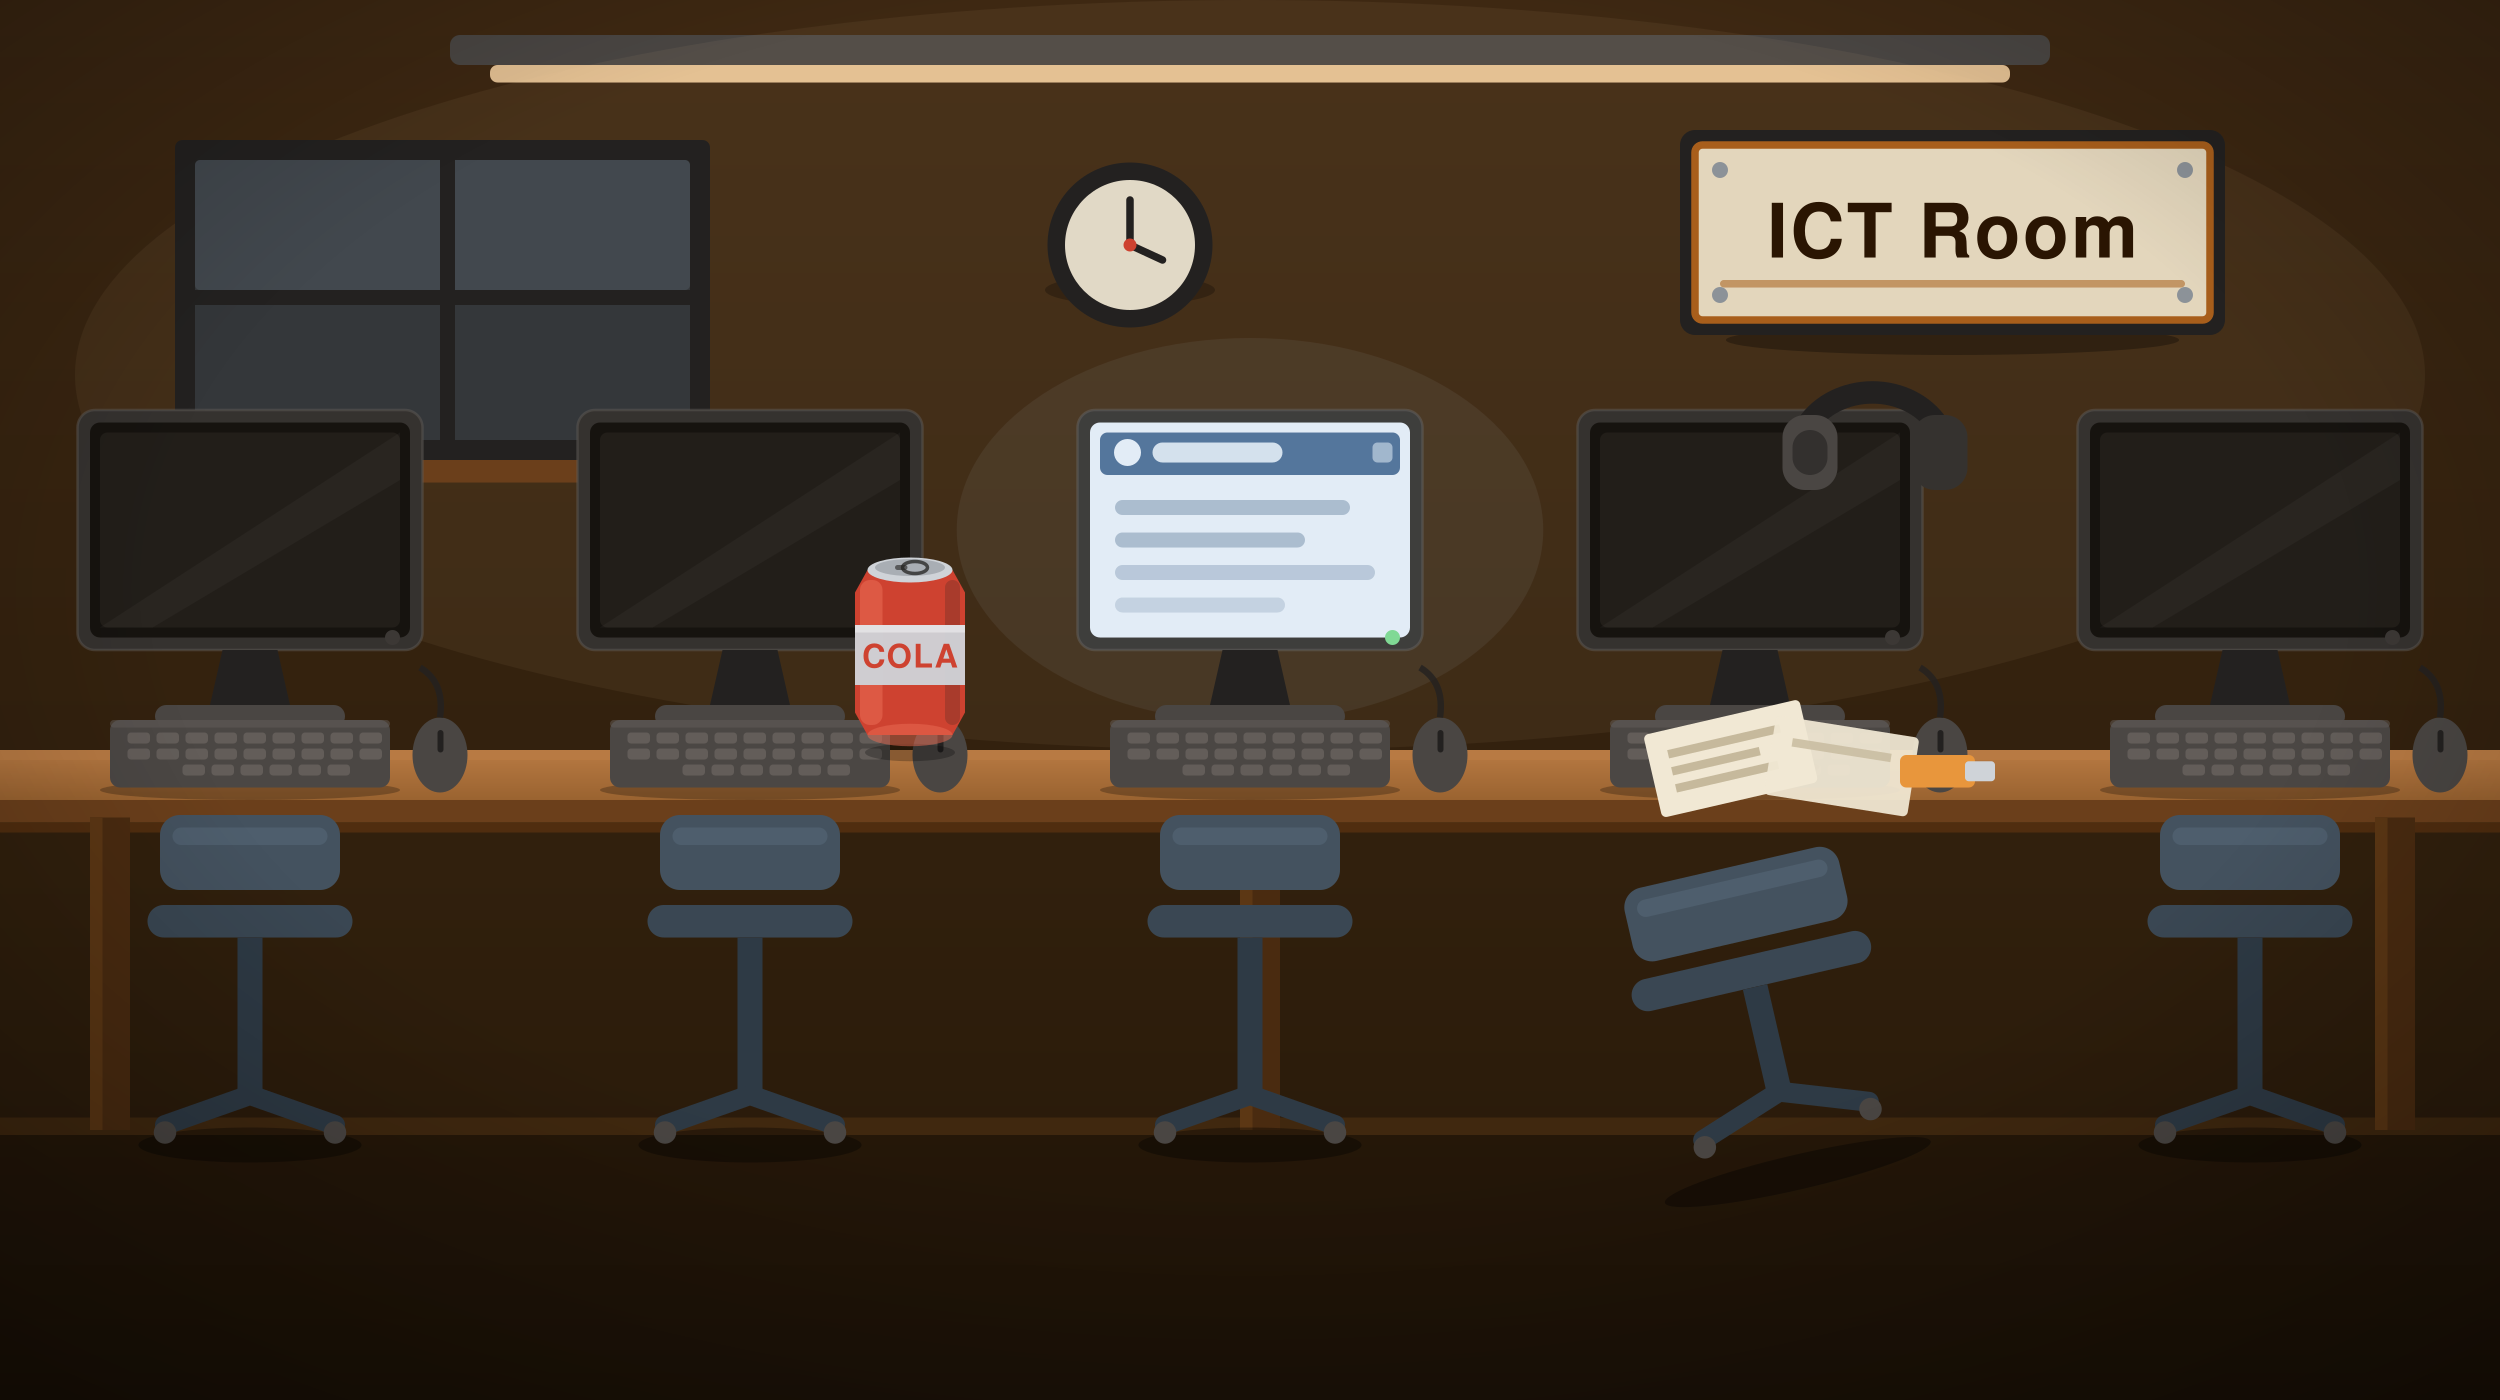
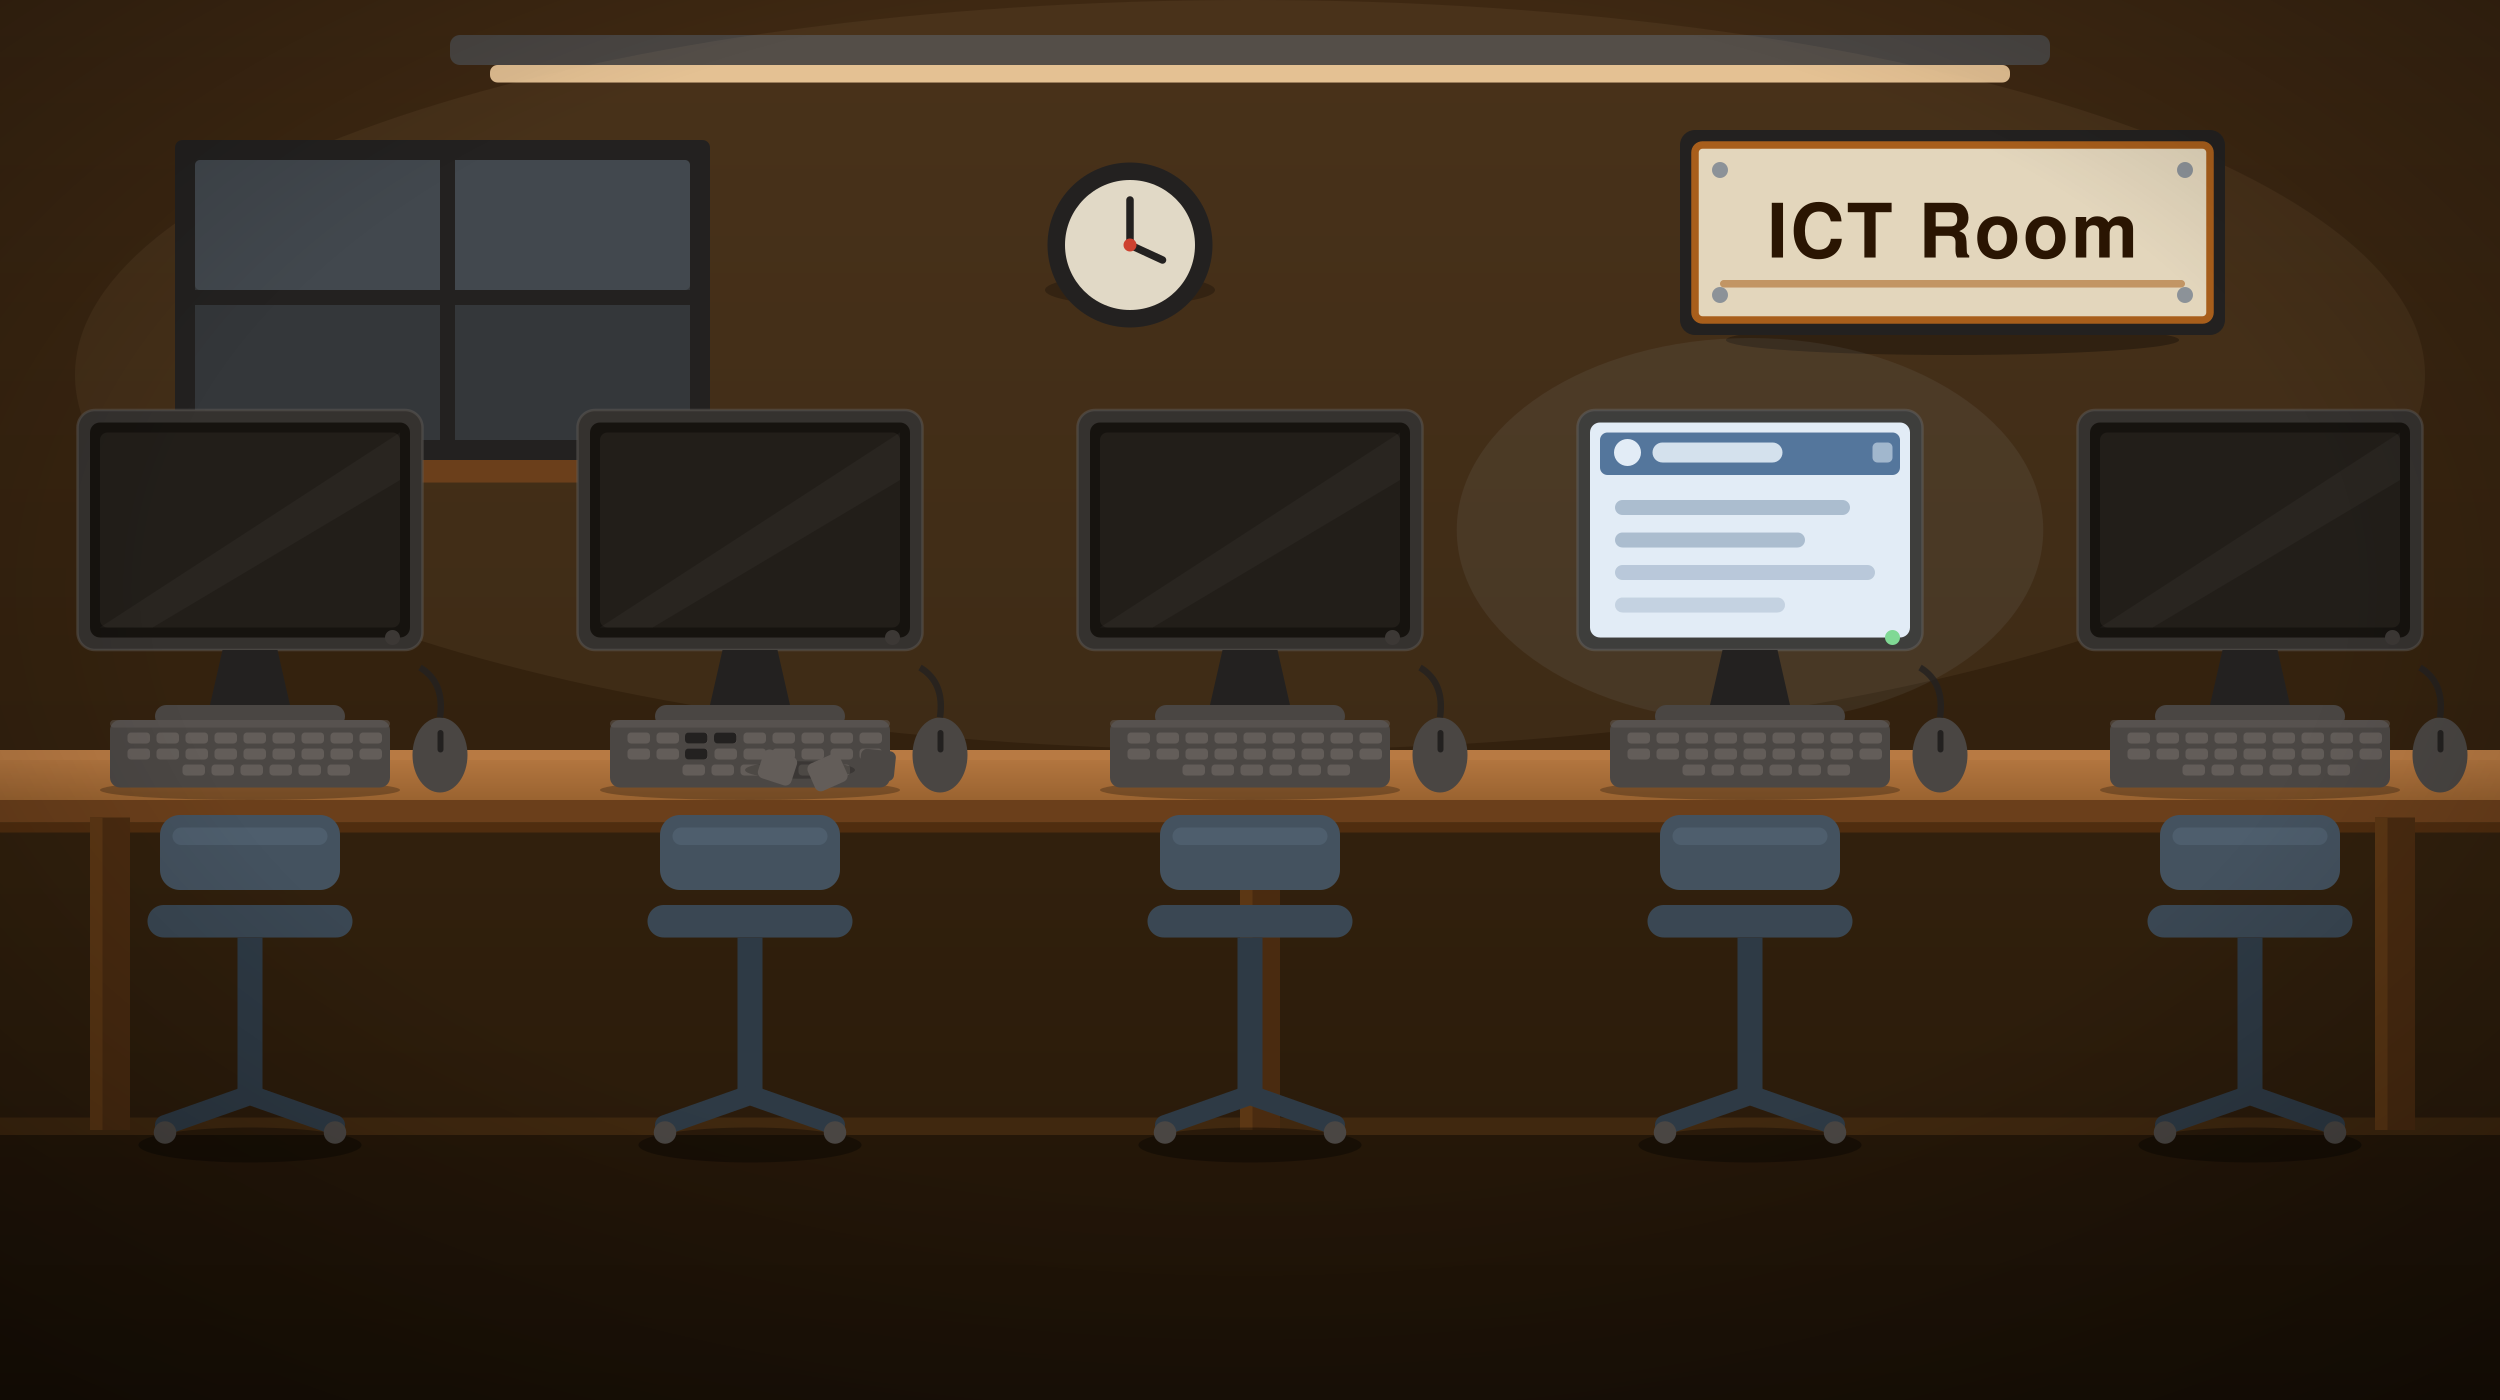
- <svg xmlns="http://www.w3.org/2000/svg" viewBox="0 0 1000 560" role="img" aria-label="A school ICT room bench with five computer stations. One station has a drink can standing beside the keyboard. One has a screen still signed in with somebody’s work open. One has headphones, papers and a memory stick left out and its chair pushed back. The other two are tidy, with their screens off and their chairs in.">
+ <svg xmlns="http://www.w3.org/2000/svg" viewBox="0 0 1000 560" role="img" aria-label="A school ICT room bench with five computer stations. One station has two keys off its keyboard, lying beside it, with nothing on the machine to say so. One has a screen still signed in with somebody’s work open. The other three are tidy, with their screens off and their chairs in.">
  <defs>
    <linearGradient id="wallgrad" x1="0" y1="0" x2="0" y2="1">
      <stop offset="0" stop-color="#3E2812" />
      <stop offset="0.62" stop-color="#31200D" />
      <stop offset="1" stop-color="#241608" />
    </linearGradient>
    <linearGradient id="benchgrad" x1="0" y1="0" x2="0" y2="1">
      <stop offset="0" stop-color="#B87A43" />
      <stop offset="1" stop-color="#9A6330" />
    </linearGradient>
    <linearGradient id="floorgrad" x1="0" y1="0" x2="0" y2="1">
      <stop offset="0" stop-color="#251708" />
      <stop offset="1" stop-color="#1C1207" />
    </linearGradient>
    <radialGradient id="vig" cx="0.5" cy="0.42" r="0.78">
      <stop offset="0.55" stop-color="#000" stop-opacity="0" />
      <stop offset="1" stop-color="#000" stop-opacity="0.42" />
    </radialGradient>
  </defs>
  <rect width="1000" height="560" fill="url(#wallgrad)" />
  <rect y="452" width="1000" height="108" fill="url(#floorgrad)" />
  <rect y="447" width="1000" height="7" fill="#40280F" />
  <rect x="180" y="14" width="640" height="12" rx="4" fill="#4A4643" />
  <rect x="196" y="26" width="608" height="7" rx="3" fill="#FFD9A8" opacity="0.85" />
  <ellipse cx="500" cy="150" rx="470" ry="150" fill="#FFD9A8" opacity="0.055" />
  <rect x="70" y="56" width="214" height="128" rx="3" fill="#232120" />
  <rect x="78" y="64" width="198" height="112" rx="2" fill="#5A6B78" opacity="0.30" />
  <rect x="78" y="64" width="198" height="52" rx="2" fill="#8FA6B6" opacity="0.16" />
  <rect x="176" y="64" width="6" height="112" fill="#232120" />
  <rect x="78" y="116" width="198" height="6" fill="#232120" />
  <rect x="62" y="184" width="230" height="9" rx="3" fill="#6B3F1B" />
  <ellipse cx="781" cy="136" rx="90.64" ry="6" fill="#000" opacity="0.3" />
  <rect x="672" y="52" width="218" height="82" rx="6" fill="#232120" />
  <rect x="678" y="58" width="206" height="70" rx="3" fill="#E3D6BC" />
  <rect x="678" y="58" width="206" height="70" rx="3" fill="none" stroke="#A85E1B" stroke-width="3" />
  <rect x="688" y="112" width="186" height="3" rx="1.5" fill="#A85E1B" opacity="0.55" />
  <text x="781" y="103" text-anchor="middle" font-family="Helvetica, Arial, sans-serif" font-size="30" font-weight="700" letter-spacing="1" fill="#2A1502">ICT Room</text>
  <circle cx="688" cy="68" r="3.2" fill="#8C9298" />
  <circle cx="874" cy="68" r="3.2" fill="#8C9298" />
  <circle cx="688" cy="118" r="3.2" fill="#8C9298" />
  <circle cx="874" cy="118" r="3.2" fill="#8C9298" />
  <ellipse cx="452" cy="116" rx="34" ry="6" fill="#000" opacity="0.25" />
  <circle cx="452" cy="98" r="33" fill="#232120" />
  <circle cx="452" cy="98" r="26" fill="#F1E8D4" opacity="0.92" />
  <path d="M452 98 L452 80 M452 98 L465 104" stroke="#232120" stroke-width="3" stroke-linecap="round" />
  <circle cx="452" cy="98" r="2.6" fill="#CE4230" />
  <rect y="300" width="1000" height="20" fill="url(#benchgrad)" />
  <rect y="300" width="1000" height="4" fill="#B87A43" opacity="0.85" />
  <rect y="320" width="1000" height="9" fill="#6B3F1B" />
  <rect y="329" width="1000" height="4" fill="#57310F" opacity="0.8" />
  <rect x="36" y="327" width="16" height="125" fill="#4A2B10" />
  <rect x="36" y="327" width="5" height="125" fill="#5C3714" />
  <rect x="496" y="327" width="16" height="125" fill="#4A2B10" />
  <rect x="496" y="327" width="5" height="125" fill="#5C3714" />
  <rect x="950" y="327" width="16" height="125" fill="#4A2B10" />
  <rect x="950" y="327" width="5" height="125" fill="#5C3714" />
  <g class="stn stn-0">
    <g>
      <ellipse cx="100" cy="458" rx="44.64" ry="7" fill="#000" opacity="0.35" />
      <rect x="64" y="326" width="72" height="30" rx="8" fill="#44525F" />
      <rect x="69" y="331" width="62" height="7" rx="3.5" fill="#566878" opacity="0.55" />
      <rect x="59" y="362" width="82" height="13" rx="6.5" fill="#3A4753" />
      <rect x="95" y="375" width="10" height="63" fill="#2E3A45" />
      <path d="M66 450 L100 438 L134 450" stroke="#2E3A45" stroke-width="8" fill="none" stroke-linecap="round" />
      <circle cx="66" cy="453" r="4.5" fill="#4A4643" />
      <circle cx="134" cy="453" r="4.5" fill="#4A4643" />
    </g>
    <ellipse cx="100" cy="302" rx="52" ry="5" fill="#000" opacity="0.32" />
    <rect x="31" y="164" width="138" height="96" rx="7" fill="#35322F" />
    <rect x="31" y="164" width="138" height="96" rx="7" fill="none" stroke="#5E5955" stroke-width="1" opacity="0.5" />
    <rect x="36" y="169" width="128" height="86" rx="4" fill="#16130F" />
    <rect x="40" y="173" width="120" height="78" rx="3" fill="#221E19" />
    <path d="M40 251 L160 173 L160 192 L61 251 Z" fill="#FFFFFF" opacity="0.035" />
    <circle cx="157" cy="255" r="3" fill="#3C3835" />
    <path d="M89 260 h22 l5 22 h-32 z" fill="#232120" />
    <rect x="62" y="282" width="76" height="9" rx="4.5" fill="#4A4643" />
    <ellipse cx="100" cy="316" rx="60" ry="4" fill="#000" opacity="0.25" />
    <rect x="44" y="288" width="112" height="27" rx="4" fill="#4B4744" />
    <rect x="44" y="288" width="112" height="3" rx="1.5" fill="#635D59" opacity="0.5" />
    <rect x="51" y="293" width="9" height="4.4" rx="1.4" fill="#635D59" />
    <rect x="62.6" y="293" width="9" height="4.4" rx="1.4" fill="#635D59" />
    <rect x="74.2" y="293" width="9" height="4.4" rx="1.4" fill="#635D59" />
    <rect x="85.8" y="293" width="9" height="4.4" rx="1.4" fill="#635D59" />
    <rect x="97.4" y="293" width="9" height="4.4" rx="1.4" fill="#635D59" />
    <rect x="109" y="293" width="9" height="4.4" rx="1.4" fill="#635D59" />
    <rect x="120.6" y="293" width="9" height="4.4" rx="1.4" fill="#635D59" />
    <rect x="132.2" y="293" width="9" height="4.4" rx="1.4" fill="#635D59" />
    <rect x="143.8" y="293" width="9" height="4.4" rx="1.4" fill="#635D59" />
    <rect x="51" y="299.4" width="9" height="4.4" rx="1.4" fill="#635D59" />
    <rect x="62.6" y="299.4" width="9" height="4.4" rx="1.4" fill="#635D59" />
    <rect x="74.2" y="299.4" width="9" height="4.4" rx="1.4" fill="#635D59" />
    <rect x="85.8" y="299.4" width="9" height="4.4" rx="1.4" fill="#635D59" />
    <rect x="97.4" y="299.4" width="9" height="4.4" rx="1.4" fill="#635D59" />
    <rect x="109" y="299.4" width="9" height="4.4" rx="1.4" fill="#635D59" />
    <rect x="120.6" y="299.4" width="9" height="4.4" rx="1.4" fill="#635D59" />
    <rect x="132.2" y="299.4" width="9" height="4.4" rx="1.4" fill="#635D59" />
    <rect x="143.8" y="299.4" width="9" height="4.4" rx="1.4" fill="#635D59" />
    <rect x="73" y="305.8" width="9" height="4.4" rx="1.4" fill="#635D59" />
    <rect x="84.6" y="305.8" width="9" height="4.4" rx="1.4" fill="#635D59" />
    <rect x="96.2" y="305.8" width="9" height="4.4" rx="1.4" fill="#635D59" />
    <rect x="107.8" y="305.8" width="9" height="4.4" rx="1.4" fill="#635D59" />
    <rect x="119.4" y="305.8" width="9" height="4.4" rx="1.4" fill="#635D59" />
    <rect x="131" y="305.8" width="9" height="4.4" rx="1.4" fill="#635D59" />
    <ellipse cx="176" cy="302" rx="11" ry="15" fill="#4A4643" />
    <rect x="175" y="292" width="2.4" height="9" rx="1.2" fill="#232120" />
    <path d="M176 287 q2 -14 -8 -20" stroke="#232120" stroke-width="2.6" fill="none" opacity="0.8" />
  </g>
  <g class="stn stn-1">
    <g>
      <ellipse cx="300" cy="458" rx="44.64" ry="7" fill="#000" opacity="0.35" />
      <rect x="264" y="326" width="72" height="30" rx="8" fill="#44525F" />
      <rect x="269" y="331" width="62" height="7" rx="3.5" fill="#566878" opacity="0.55" />
      <rect x="259" y="362" width="82" height="13" rx="6.5" fill="#3A4753" />
      <rect x="295" y="375" width="10" height="63" fill="#2E3A45" />
      <path d="M266 450 L300 438 L334 450" stroke="#2E3A45" stroke-width="8" fill="none" stroke-linecap="round" />
      <circle cx="266" cy="453" r="4.5" fill="#4A4643" />
      <circle cx="334" cy="453" r="4.5" fill="#4A4643" />
    </g>
    <ellipse cx="300" cy="302" rx="52" ry="5" fill="#000" opacity="0.32" />
    <rect x="231" y="164" width="138" height="96" rx="7" fill="#35322F" />
    <rect x="231" y="164" width="138" height="96" rx="7" fill="none" stroke="#5E5955" stroke-width="1" opacity="0.5" />
    <rect x="236" y="169" width="128" height="86" rx="4" fill="#16130F" />
    <rect x="240" y="173" width="120" height="78" rx="3" fill="#221E19" />
    <path d="M240 251 L360 173 L360 192 L261 251 Z" fill="#FFFFFF" opacity="0.035" />
    <circle cx="357" cy="255" r="3" fill="#3C3835" />
    <path d="M289 260 h22 l5 22 h-32 z" fill="#232120" />
    <rect x="262" y="282" width="76" height="9" rx="4.5" fill="#4A4643" />
    <ellipse cx="300" cy="316" rx="60" ry="4" fill="#000" opacity="0.25" />
    <rect x="244" y="288" width="112" height="27" rx="4" fill="#4B4744" />
    <rect x="244" y="288" width="112" height="3" rx="1.5" fill="#635D59" opacity="0.5" />
    <rect x="251" y="293" width="9" height="4.4" rx="1.4" fill="#635D59" />
    <rect x="262.6" y="293" width="9" height="4.4" rx="1.4" fill="#635D59" />
    <rect x="274.2" y="293" width="9" height="4.4" rx="1.4" fill="#635D59" />
    <rect x="285.8" y="293" width="9" height="4.4" rx="1.4" fill="#635D59" />
    <rect x="297.4" y="293" width="9" height="4.4" rx="1.4" fill="#635D59" />
    <rect x="309" y="293" width="9" height="4.4" rx="1.4" fill="#635D59" />
    <rect x="320.6" y="293" width="9" height="4.4" rx="1.4" fill="#635D59" />
    <rect x="332.2" y="293" width="9" height="4.4" rx="1.4" fill="#635D59" />
    <rect x="343.8" y="293" width="9" height="4.4" rx="1.4" fill="#635D59" />
    <rect x="251" y="299.4" width="9" height="4.4" rx="1.4" fill="#635D59" />
    <rect x="262.6" y="299.4" width="9" height="4.4" rx="1.4" fill="#635D59" />
    <rect x="274.2" y="299.4" width="9" height="4.4" rx="1.4" fill="#635D59" />
    <rect x="285.8" y="299.4" width="9" height="4.4" rx="1.4" fill="#635D59" />
    <rect x="297.4" y="299.4" width="9" height="4.4" rx="1.4" fill="#635D59" />
    <rect x="309" y="299.4" width="9" height="4.4" rx="1.4" fill="#635D59" />
    <rect x="320.6" y="299.4" width="9" height="4.4" rx="1.4" fill="#635D59" />
    <rect x="332.2" y="299.4" width="9" height="4.4" rx="1.4" fill="#635D59" />
    <rect x="343.8" y="299.4" width="9" height="4.4" rx="1.4" fill="#635D59" />
    <rect x="273" y="305.8" width="9" height="4.4" rx="1.4" fill="#635D59" />
    <rect x="284.6" y="305.8" width="9" height="4.4" rx="1.4" fill="#635D59" />
    <rect x="296.2" y="305.8" width="9" height="4.4" rx="1.4" fill="#635D59" />
    <rect x="307.8" y="305.8" width="9" height="4.4" rx="1.4" fill="#635D59" />
    <rect x="319.4" y="305.8" width="9" height="4.4" rx="1.4" fill="#635D59" />
    <rect x="331" y="305.8" width="9" height="4.4" rx="1.4" fill="#635D59" />
    <ellipse cx="376" cy="302" rx="11" ry="15" fill="#4A4643" />
    <rect x="375" y="292" width="2.4" height="9" rx="1.2" fill="#232120" />
    <path d="M376 287 q2 -14 -8 -20" stroke="#232120" stroke-width="2.6" fill="none" opacity="0.8" />
-     <ellipse cx="364" cy="301" rx="18" ry="3.5" fill="#000" opacity="0.26" />
-     <path d="M347 228     L381 228     L386 237     L386 285     L381 294     L347 294     L342 285     L342 237 Z" fill="#CE4230" />
-     <path d="M347 228     L381 228     L386 237     L386 285     L381 294     L347 294     L342 285     L342 237 Z" fill="none" />
-     <rect x="344" y="232" width="9" height="58" rx="4" fill="#EA6B54" opacity="0.55" />
-     <rect x="378" y="232" width="6" height="58" rx="3" fill="#232120" opacity="0.22" />
-     <rect x="342" y="250" width="44" height="24" fill="#CFD3D8" opacity="0.95" />
-     <rect x="342" y="250" width="44" height="3" fill="#FFFFFF" opacity="0.4" />
-     <text x="364" y="267" text-anchor="middle" font-family="Helvetica, Arial, sans-serif" font-size="13" font-weight="700" letter-spacing="0.5" fill="#CE4230">COLA</text>
-     <ellipse cx="364" cy="228" rx="17" ry="5" fill="#CFD3D8" />
-     <ellipse cx="364" cy="227" rx="14" ry="3.4" fill="#A9AEB4" />
-     <ellipse cx="366" cy="227" rx="5" ry="2.4" fill="none" stroke="#232120" stroke-width="1.4" opacity="0.75" />
-     <rect x="358" y="226" width="5" height="2" rx="1" fill="#232120" opacity="0.6" />
-     <ellipse cx="364" cy="294" rx="17" ry="4.5" fill="#EA6B54" opacity="0.5" />
+     <rect x="274" y="293" width="9" height="4.4" rx="1.4" fill="#232120" />
+     <rect x="285.6" y="293" width="9" height="4.4" rx="1.4" fill="#232120" />
+     <rect x="274" y="299.4" width="9" height="4.4" rx="1.4" fill="#232120" />
+     <ellipse cx="320" cy="308" rx="22" ry="3.5" fill="#000" opacity="0.22" />
+     <rect x="304" y="301" width="14" height="12" rx="2.5" transform="rotate(18 311 307)" fill="#635D59" />
+     <rect x="324" y="303" width="14" height="12" rx="2.5" transform="rotate(-24 331 309)" fill="#635D59" />
+     <rect x="344" y="300" width="14" height="12" rx="2.5" transform="rotate(6 351 306)" fill="#4B4744" />
  </g>
  <g class="stn stn-2">
    <g>
      <ellipse cx="500" cy="458" rx="44.64" ry="7" fill="#000" opacity="0.35" />
      <rect x="464" y="326" width="72" height="30" rx="8" fill="#44525F" />
      <rect x="469" y="331" width="62" height="7" rx="3.5" fill="#566878" opacity="0.55" />
      <rect x="459" y="362" width="82" height="13" rx="6.5" fill="#3A4753" />
      <rect x="495" y="375" width="10" height="63" fill="#2E3A45" />
      <path d="M466 450 L500 438 L534 450" stroke="#2E3A45" stroke-width="8" fill="none" stroke-linecap="round" />
      <circle cx="466" cy="453" r="4.5" fill="#4A4643" />
      <circle cx="534" cy="453" r="4.5" fill="#4A4643" />
    </g>
    <ellipse cx="500" cy="302" rx="52" ry="5" fill="#000" opacity="0.32" />
    <rect x="431" y="164" width="138" height="96" rx="7" fill="#35322F" />
    <rect x="431" y="164" width="138" height="96" rx="7" fill="none" stroke="#5E5955" stroke-width="1" opacity="0.5" />
-     <rect x="436" y="169" width="128" height="86" rx="4" fill="#E4EDF6" />
-     <rect x="440" y="173" width="120" height="17" rx="3" fill="#4C6E96" />
-     <circle cx="451" cy="181" r="5.4" fill="#E4EDF6" />
-     <rect x="461" y="177" width="52" height="8" rx="4" fill="#E4EDF6" opacity="0.9" />
-     <rect x="549" y="177" width="8" height="8" rx="2" fill="#E4EDF6" opacity="0.55" />
-     <rect x="446" y="200" width="94" height="6" rx="3" fill="#A9BACD" />
-     <rect x="446" y="213" width="76" height="6" rx="3" fill="#A9BACD" />
-     <rect x="446" y="226" width="104" height="6" rx="3" fill="#A9BACD" opacity="0.75" />
-     <rect x="446" y="239" width="68" height="6" rx="3" fill="#A9BACD" opacity="0.55" />
-     <circle cx="557" cy="255" r="3" fill="#7BD88F" />
-     <ellipse cx="500" cy="212" rx="117.3" ry="76.8" fill="#C9DAEA" opacity="0.07" />
+     <rect x="436" y="169" width="128" height="86" rx="4" fill="#16130F" />
+     <rect x="440" y="173" width="120" height="78" rx="3" fill="#221E19" />
+     <path d="M440 251 L560 173 L560 192 L461 251 Z" fill="#FFFFFF" opacity="0.035" />
+     <circle cx="557" cy="255" r="3" fill="#3C3835" />
    <path d="M489 260 h22 l5 22 h-32 z" fill="#232120" />
    <rect x="462" y="282" width="76" height="9" rx="4.5" fill="#4A4643" />
    <ellipse cx="500" cy="316" rx="60" ry="4" fill="#000" opacity="0.25" />
    <rect x="444" y="288" width="112" height="27" rx="4" fill="#4B4744" />
    <rect x="444" y="288" width="112" height="3" rx="1.5" fill="#635D59" opacity="0.5" />
    <rect x="451" y="293" width="9" height="4.4" rx="1.4" fill="#635D59" />
    <rect x="462.6" y="293" width="9" height="4.4" rx="1.4" fill="#635D59" />
    <rect x="474.2" y="293" width="9" height="4.4" rx="1.4" fill="#635D59" />
    <rect x="485.8" y="293" width="9" height="4.4" rx="1.4" fill="#635D59" />
    <rect x="497.4" y="293" width="9" height="4.4" rx="1.4" fill="#635D59" />
    <rect x="509" y="293" width="9" height="4.4" rx="1.4" fill="#635D59" />
    <rect x="520.6" y="293" width="9" height="4.4" rx="1.4" fill="#635D59" />
    <rect x="532.2" y="293" width="9" height="4.4" rx="1.4" fill="#635D59" />
    <rect x="543.8" y="293" width="9" height="4.4" rx="1.4" fill="#635D59" />
    <rect x="451" y="299.4" width="9" height="4.4" rx="1.4" fill="#635D59" />
    <rect x="462.6" y="299.4" width="9" height="4.4" rx="1.4" fill="#635D59" />
    <rect x="474.2" y="299.4" width="9" height="4.4" rx="1.4" fill="#635D59" />
    <rect x="485.8" y="299.4" width="9" height="4.4" rx="1.4" fill="#635D59" />
    <rect x="497.4" y="299.4" width="9" height="4.4" rx="1.4" fill="#635D59" />
    <rect x="509" y="299.4" width="9" height="4.4" rx="1.4" fill="#635D59" />
    <rect x="520.6" y="299.4" width="9" height="4.4" rx="1.4" fill="#635D59" />
    <rect x="532.2" y="299.4" width="9" height="4.4" rx="1.4" fill="#635D59" />
    <rect x="543.8" y="299.4" width="9" height="4.4" rx="1.4" fill="#635D59" />
    <rect x="473" y="305.8" width="9" height="4.4" rx="1.4" fill="#635D59" />
    <rect x="484.6" y="305.8" width="9" height="4.4" rx="1.4" fill="#635D59" />
    <rect x="496.2" y="305.8" width="9" height="4.4" rx="1.4" fill="#635D59" />
    <rect x="507.8" y="305.8" width="9" height="4.4" rx="1.4" fill="#635D59" />
    <rect x="519.4" y="305.8" width="9" height="4.4" rx="1.4" fill="#635D59" />
    <rect x="531" y="305.8" width="9" height="4.4" rx="1.4" fill="#635D59" />
    <ellipse cx="576" cy="302" rx="11" ry="15" fill="#4A4643" />
    <rect x="575" y="292" width="2.4" height="9" rx="1.2" fill="#232120" />
    <path d="M576 287 q2 -14 -8 -20" stroke="#232120" stroke-width="2.6" fill="none" opacity="0.8" />
  </g>
  <g class="stn stn-3">
-     <g transform="rotate(-13 700 386)">
-       <ellipse cx="700" cy="471" rx="54.56" ry="7" fill="#000" opacity="0.35" />
-       <rect x="656" y="346" width="88" height="30" rx="8" fill="#44525F" />
-       <rect x="661" y="351" width="78" height="7" rx="3.5" fill="#566878" opacity="0.55" />
-       <rect x="651" y="382" width="98" height="13" rx="6.5" fill="#3A4753" />
-       <rect x="695" y="395" width="10" height="43" fill="#2E3A45" />
+     <g>
+       <ellipse cx="700" cy="458" rx="44.64" ry="7" fill="#000" opacity="0.35" />
+       <rect x="664" y="326" width="72" height="30" rx="8" fill="#44525F" />
+       <rect x="669" y="331" width="62" height="7" rx="3.5" fill="#566878" opacity="0.55" />
+       <rect x="659" y="362" width="82" height="13" rx="6.5" fill="#3A4753" />
+       <rect x="695" y="375" width="10" height="63" fill="#2E3A45" />
      <path d="M666 450 L700 438 L734 450" stroke="#2E3A45" stroke-width="8" fill="none" stroke-linecap="round" />
      <circle cx="666" cy="453" r="4.5" fill="#4A4643" />
      <circle cx="734" cy="453" r="4.5" fill="#4A4643" />
    </g>
    <ellipse cx="700" cy="302" rx="52" ry="5" fill="#000" opacity="0.32" />
    <rect x="631" y="164" width="138" height="96" rx="7" fill="#35322F" />
    <rect x="631" y="164" width="138" height="96" rx="7" fill="none" stroke="#5E5955" stroke-width="1" opacity="0.5" />
-     <rect x="636" y="169" width="128" height="86" rx="4" fill="#16130F" />
-     <rect x="640" y="173" width="120" height="78" rx="3" fill="#221E19" />
-     <path d="M640 251 L760 173 L760 192 L661 251 Z" fill="#FFFFFF" opacity="0.035" />
-     <circle cx="757" cy="255" r="3" fill="#3C3835" />
+     <rect x="636" y="169" width="128" height="86" rx="4" fill="#E4EDF6" />
+     <rect x="640" y="173" width="120" height="17" rx="3" fill="#4C6E96" />
+     <circle cx="651" cy="181" r="5.4" fill="#E4EDF6" />
+     <rect x="661" y="177" width="52" height="8" rx="4" fill="#E4EDF6" opacity="0.9" />
+     <rect x="749" y="177" width="8" height="8" rx="2" fill="#E4EDF6" opacity="0.55" />
+     <rect x="646" y="200" width="94" height="6" rx="3" fill="#A9BACD" />
+     <rect x="646" y="213" width="76" height="6" rx="3" fill="#A9BACD" />
+     <rect x="646" y="226" width="104" height="6" rx="3" fill="#A9BACD" opacity="0.75" />
+     <rect x="646" y="239" width="68" height="6" rx="3" fill="#A9BACD" opacity="0.55" />
+     <circle cx="757" cy="255" r="3" fill="#7BD88F" />
+     <ellipse cx="700" cy="212" rx="117.3" ry="76.8" fill="#C9DAEA" opacity="0.07" />
    <path d="M689 260 h22 l5 22 h-32 z" fill="#232120" />
    <rect x="662" y="282" width="76" height="9" rx="4.5" fill="#4A4643" />
    <ellipse cx="700" cy="316" rx="60" ry="4" fill="#000" opacity="0.25" />
    <rect x="644" y="288" width="112" height="27" rx="4" fill="#4B4744" />
    <rect x="644" y="288" width="112" height="3" rx="1.5" fill="#635D59" opacity="0.5" />
    <rect x="651" y="293" width="9" height="4.4" rx="1.4" fill="#635D59" />
    <rect x="662.6" y="293" width="9" height="4.4" rx="1.4" fill="#635D59" />
    <rect x="674.2" y="293" width="9" height="4.4" rx="1.4" fill="#635D59" />
    <rect x="685.8" y="293" width="9" height="4.4" rx="1.4" fill="#635D59" />
    <rect x="697.4" y="293" width="9" height="4.4" rx="1.4" fill="#635D59" />
    <rect x="709" y="293" width="9" height="4.4" rx="1.4" fill="#635D59" />
    <rect x="720.6" y="293" width="9" height="4.4" rx="1.4" fill="#635D59" />
    <rect x="732.2" y="293" width="9" height="4.4" rx="1.4" fill="#635D59" />
    <rect x="743.8" y="293" width="9" height="4.4" rx="1.4" fill="#635D59" />
    <rect x="651" y="299.4" width="9" height="4.4" rx="1.4" fill="#635D59" />
    <rect x="662.6" y="299.4" width="9" height="4.4" rx="1.4" fill="#635D59" />
    <rect x="674.2" y="299.4" width="9" height="4.4" rx="1.4" fill="#635D59" />
    <rect x="685.8" y="299.4" width="9" height="4.4" rx="1.4" fill="#635D59" />
    <rect x="697.4" y="299.4" width="9" height="4.4" rx="1.4" fill="#635D59" />
    <rect x="709" y="299.4" width="9" height="4.4" rx="1.4" fill="#635D59" />
    <rect x="720.6" y="299.4" width="9" height="4.4" rx="1.4" fill="#635D59" />
    <rect x="732.2" y="299.4" width="9" height="4.4" rx="1.4" fill="#635D59" />
    <rect x="743.8" y="299.4" width="9" height="4.4" rx="1.4" fill="#635D59" />
    <rect x="673" y="305.8" width="9" height="4.4" rx="1.4" fill="#635D59" />
    <rect x="684.6" y="305.8" width="9" height="4.4" rx="1.4" fill="#635D59" />
    <rect x="696.2" y="305.8" width="9" height="4.4" rx="1.4" fill="#635D59" />
    <rect x="707.8" y="305.8" width="9" height="4.4" rx="1.4" fill="#635D59" />
    <rect x="719.4" y="305.8" width="9" height="4.4" rx="1.4" fill="#635D59" />
    <rect x="731" y="305.8" width="9" height="4.4" rx="1.4" fill="#635D59" />
    <ellipse cx="776" cy="302" rx="11" ry="15" fill="#4A4643" />
    <rect x="775" y="292" width="2.4" height="9" rx="1.2" fill="#232120" />
    <path d="M776 287 q2 -14 -8 -20" stroke="#232120" stroke-width="2.6" fill="none" opacity="0.8" />
-     <path d="M723 170 a30 26 0 0 1 52 0" stroke="#232120" stroke-width="9" fill="none" stroke-linecap="round" />
-     <rect x="713" y="166" width="22" height="30" rx="9" fill="#4A4643" />
-     <rect x="717" y="172" width="14" height="18" rx="7" fill="#232120" opacity="0.6" />
-     <rect x="765" y="166" width="22" height="30" rx="9" fill="#35322F" />
-     <g transform="rotate(-13 694 302)">
-       <ellipse cx="694" cy="314" rx="32" ry="4" fill="#000" opacity="0.3" />
-       <rect x="660" y="286" width="64" height="34" rx="2" fill="#F1E8D4" />
-       <rect x="668" y="294" width="46" height="3.4" fill="#C6B99C" />
-       <rect x="668" y="301" width="36" height="3.4" fill="#C6B99C" />
-       <rect x="668" y="308" width="42" height="3.4" fill="#C6B99C" />
-     </g>
-     <g transform="rotate(9 734 304)">
-       <rect x="708" y="290" width="58" height="32" rx="2" fill="#F1E8D4" opacity="0.93" />
-       <rect x="716" y="298" width="40" height="3.4" fill="#C6B99C" opacity="0.8" />
-     </g>
-     <rect x="760" y="302" width="30" height="13" rx="2.5" fill="#E8963C" />
-     <rect x="786" y="304.5" width="12" height="8" rx="1.5" fill="#CFD3D8" />
  </g>
  <g class="stn stn-4">
    <g>
      <ellipse cx="900" cy="458" rx="44.64" ry="7" fill="#000" opacity="0.35" />
      <rect x="864" y="326" width="72" height="30" rx="8" fill="#44525F" />
      <rect x="869" y="331" width="62" height="7" rx="3.5" fill="#566878" opacity="0.55" />
      <rect x="859" y="362" width="82" height="13" rx="6.5" fill="#3A4753" />
      <rect x="895" y="375" width="10" height="63" fill="#2E3A45" />
      <path d="M866 450 L900 438 L934 450" stroke="#2E3A45" stroke-width="8" fill="none" stroke-linecap="round" />
      <circle cx="866" cy="453" r="4.5" fill="#4A4643" />
      <circle cx="934" cy="453" r="4.5" fill="#4A4643" />
    </g>
    <ellipse cx="900" cy="302" rx="52" ry="5" fill="#000" opacity="0.32" />
    <rect x="831" y="164" width="138" height="96" rx="7" fill="#35322F" />
    <rect x="831" y="164" width="138" height="96" rx="7" fill="none" stroke="#5E5955" stroke-width="1" opacity="0.5" />
    <rect x="836" y="169" width="128" height="86" rx="4" fill="#16130F" />
    <rect x="840" y="173" width="120" height="78" rx="3" fill="#221E19" />
    <path d="M840 251 L960 173 L960 192 L861 251 Z" fill="#FFFFFF" opacity="0.035" />
    <circle cx="957" cy="255" r="3" fill="#3C3835" />
    <path d="M889 260 h22 l5 22 h-32 z" fill="#232120" />
    <rect x="862" y="282" width="76" height="9" rx="4.5" fill="#4A4643" />
    <ellipse cx="900" cy="316" rx="60" ry="4" fill="#000" opacity="0.25" />
    <rect x="844" y="288" width="112" height="27" rx="4" fill="#4B4744" />
    <rect x="844" y="288" width="112" height="3" rx="1.5" fill="#635D59" opacity="0.5" />
    <rect x="851" y="293" width="9" height="4.4" rx="1.4" fill="#635D59" />
    <rect x="862.6" y="293" width="9" height="4.4" rx="1.4" fill="#635D59" />
    <rect x="874.2" y="293" width="9" height="4.4" rx="1.4" fill="#635D59" />
    <rect x="885.8" y="293" width="9" height="4.4" rx="1.4" fill="#635D59" />
    <rect x="897.4" y="293" width="9" height="4.4" rx="1.4" fill="#635D59" />
    <rect x="909" y="293" width="9" height="4.4" rx="1.4" fill="#635D59" />
    <rect x="920.6" y="293" width="9" height="4.4" rx="1.4" fill="#635D59" />
    <rect x="932.2" y="293" width="9" height="4.4" rx="1.4" fill="#635D59" />
    <rect x="943.8" y="293" width="9" height="4.4" rx="1.4" fill="#635D59" />
    <rect x="851" y="299.4" width="9" height="4.4" rx="1.4" fill="#635D59" />
    <rect x="862.6" y="299.4" width="9" height="4.4" rx="1.4" fill="#635D59" />
    <rect x="874.2" y="299.4" width="9" height="4.4" rx="1.4" fill="#635D59" />
    <rect x="885.8" y="299.4" width="9" height="4.4" rx="1.4" fill="#635D59" />
    <rect x="897.4" y="299.4" width="9" height="4.4" rx="1.4" fill="#635D59" />
    <rect x="909" y="299.4" width="9" height="4.4" rx="1.4" fill="#635D59" />
    <rect x="920.6" y="299.4" width="9" height="4.4" rx="1.4" fill="#635D59" />
    <rect x="932.2" y="299.4" width="9" height="4.4" rx="1.4" fill="#635D59" />
    <rect x="943.8" y="299.4" width="9" height="4.4" rx="1.4" fill="#635D59" />
    <rect x="873" y="305.8" width="9" height="4.4" rx="1.4" fill="#635D59" />
    <rect x="884.6" y="305.8" width="9" height="4.4" rx="1.4" fill="#635D59" />
    <rect x="896.2" y="305.8" width="9" height="4.4" rx="1.4" fill="#635D59" />
    <rect x="907.8" y="305.8" width="9" height="4.4" rx="1.4" fill="#635D59" />
    <rect x="919.4" y="305.8" width="9" height="4.4" rx="1.4" fill="#635D59" />
    <rect x="931" y="305.8" width="9" height="4.4" rx="1.4" fill="#635D59" />
    <ellipse cx="976" cy="302" rx="11" ry="15" fill="#4A4643" />
    <rect x="975" y="292" width="2.4" height="9" rx="1.2" fill="#232120" />
    <path d="M976 287 q2 -14 -8 -20" stroke="#232120" stroke-width="2.6" fill="none" opacity="0.8" />
  </g>
  <rect width="1000" height="560" fill="url(#vig)" pointer-events="none" />
</svg>
